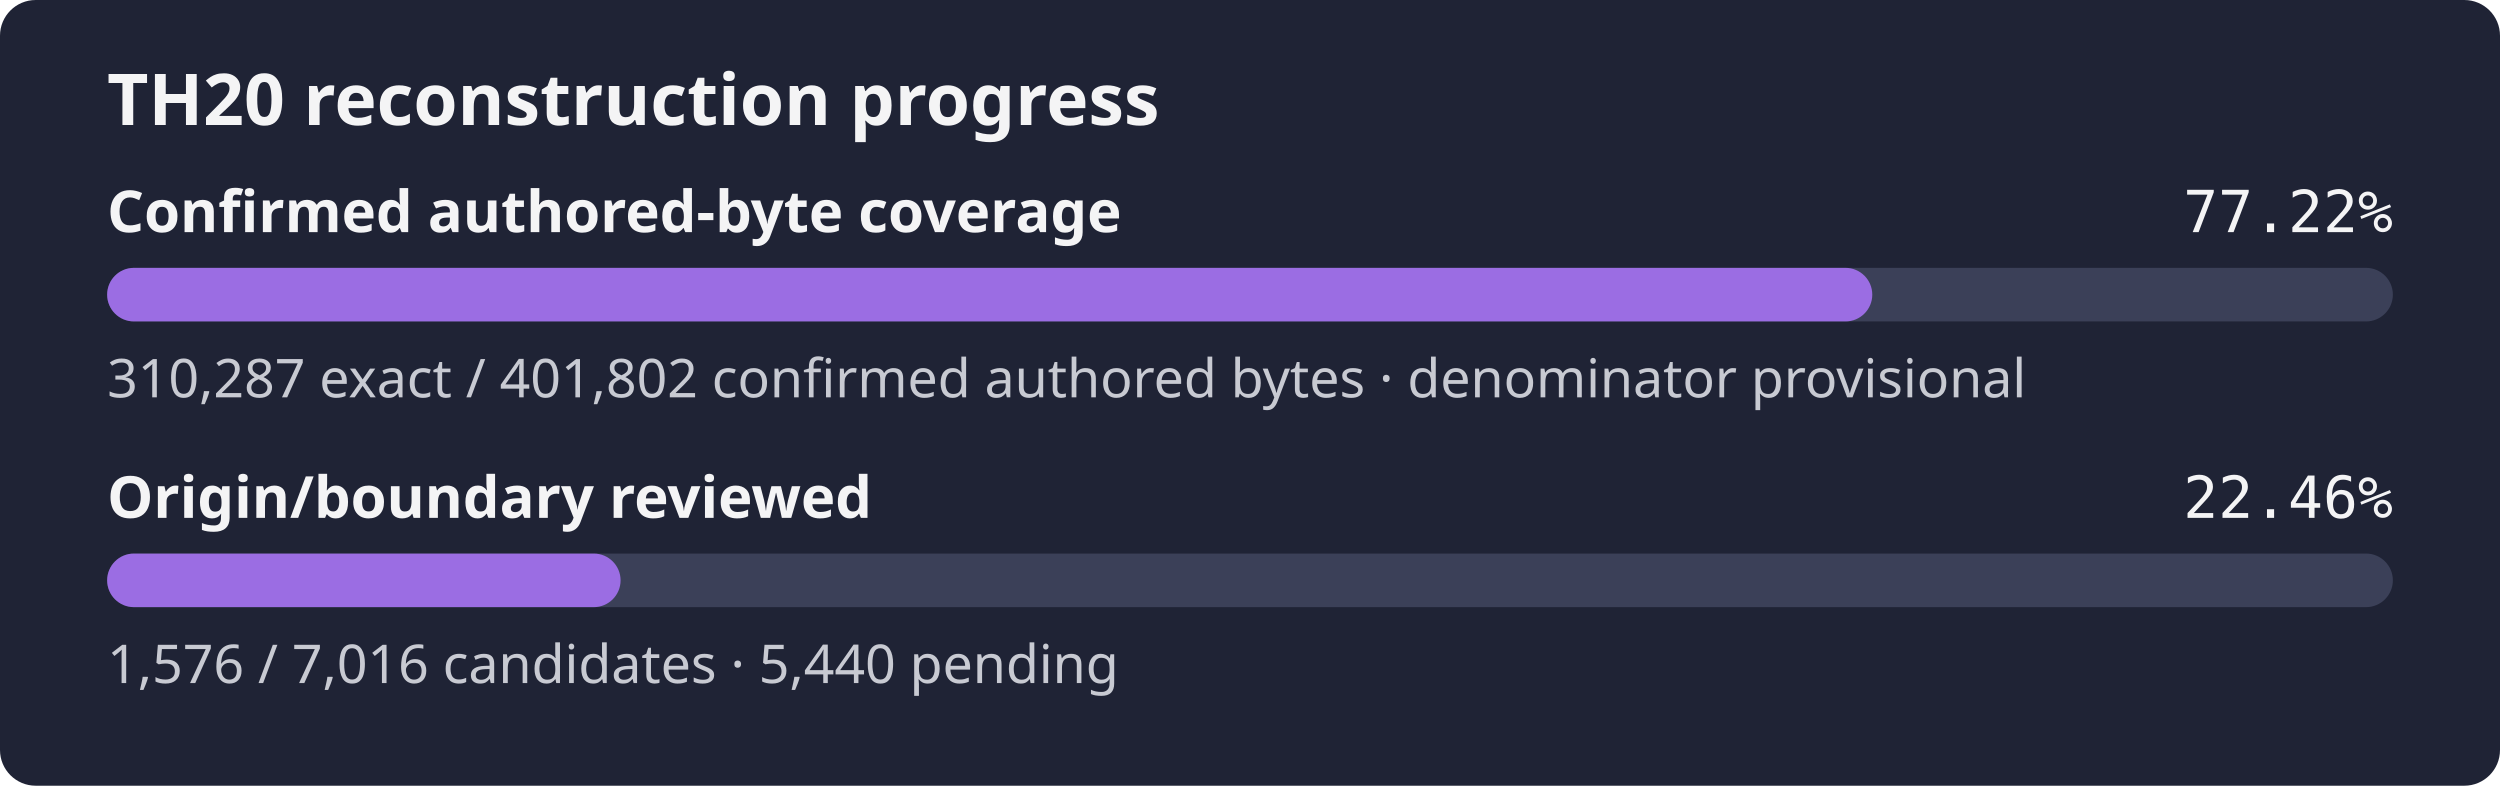
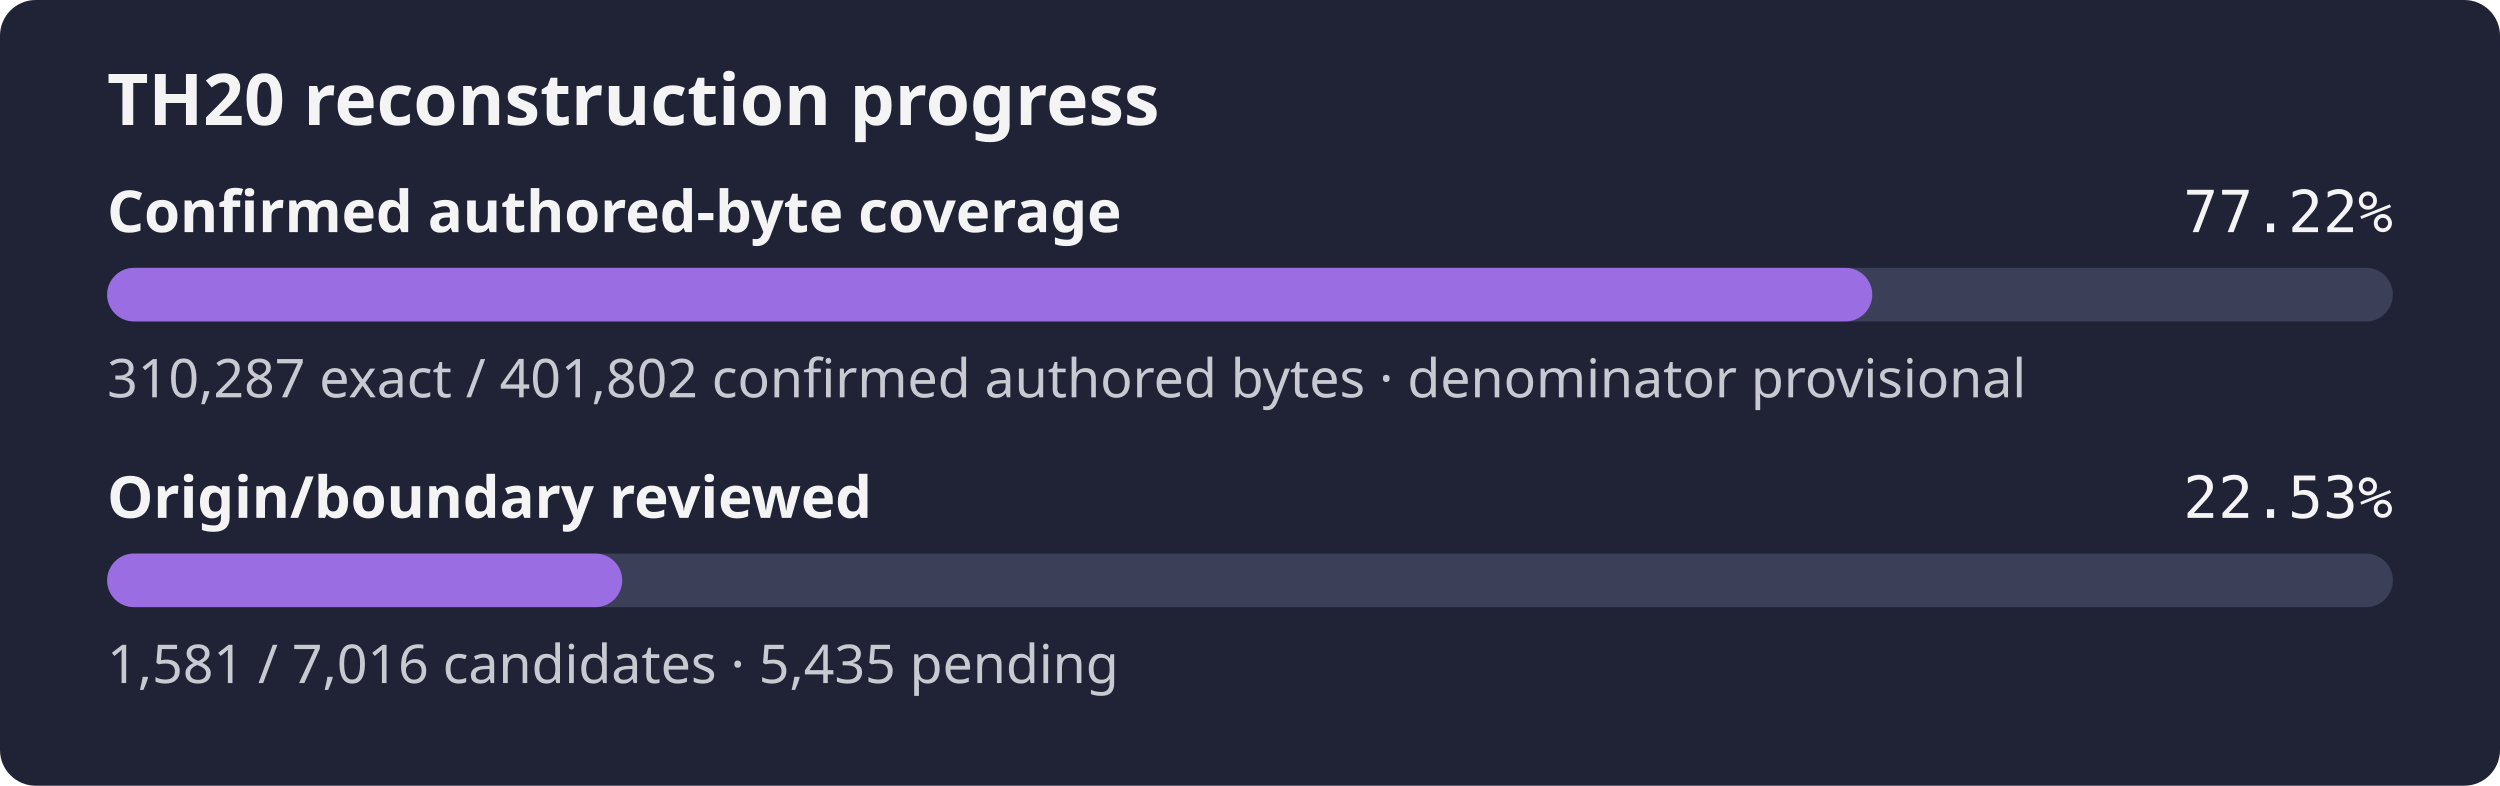
- <svg xmlns="http://www.w3.org/2000/svg" width="560" height="176" role="img" aria-label="TH20 reconstruction progress: 77.22% of the confirmed authored-byte set is exact, origin review 22.46%">
+ <svg xmlns="http://www.w3.org/2000/svg" width="560" height="176" role="img" aria-label="TH20 reconstruction progress: 77.22% of the confirmed authored-byte set is exact, origin review 22.53%">
  <rect width="560" height="176" rx="8" fill="#1f2335" />
  <text x="24" y="28" fill="#f4f4f5" font-family="sans-serif" font-size="16" font-weight="600">TH20 reconstruction progress</text>
  <text x="24" y="52" fill="#f4f4f5" font-family="sans-serif" font-size="13" font-weight="600">Confirmed authored-byte coverage</text>
  <text x="536" y="52" fill="#f4f4f5" text-anchor="end" font-family="monospace" font-size="13">77.22%</text>
  <rect x="24" y="60" width="512" height="12" rx="6" fill="#3b4058" />
  <rect x="24" y="60" width="395.39" height="12" rx="6" fill="#9b6de3" />
  <text x="24" y="89" fill="#c8cad2" font-family="sans-serif" font-size="12">310,287 exact / 401,802 confirmed authored bytes · denominator provisional</text>
  <text x="24" y="116" fill="#f4f4f5" font-family="sans-serif" font-size="13" font-weight="600">Origin/boundary reviewed</text>
-   <text x="536" y="116" fill="#f4f4f5" text-anchor="end" font-family="monospace" font-size="13">22.46%</text>
+   <text x="536" y="116" fill="#f4f4f5" text-anchor="end" font-family="monospace" font-size="13">22.53%</text>
  <rect x="24" y="124" width="512" height="12" rx="6" fill="#3b4058" />
-   <rect x="24" y="124" width="115.01" height="12" rx="6" fill="#9b6de3" />
-   <text x="24" y="153" fill="#c8cad2" font-family="sans-serif" font-size="12">1,576 / 7,016 candidates · 5,440 pending</text>
+   <rect x="24" y="124" width="115.38" height="12" rx="6" fill="#9b6de3" />
+   <text x="24" y="153" fill="#c8cad2" font-family="sans-serif" font-size="12">1,581 / 7,016 candidates · 5,435 pending</text>
</svg>
